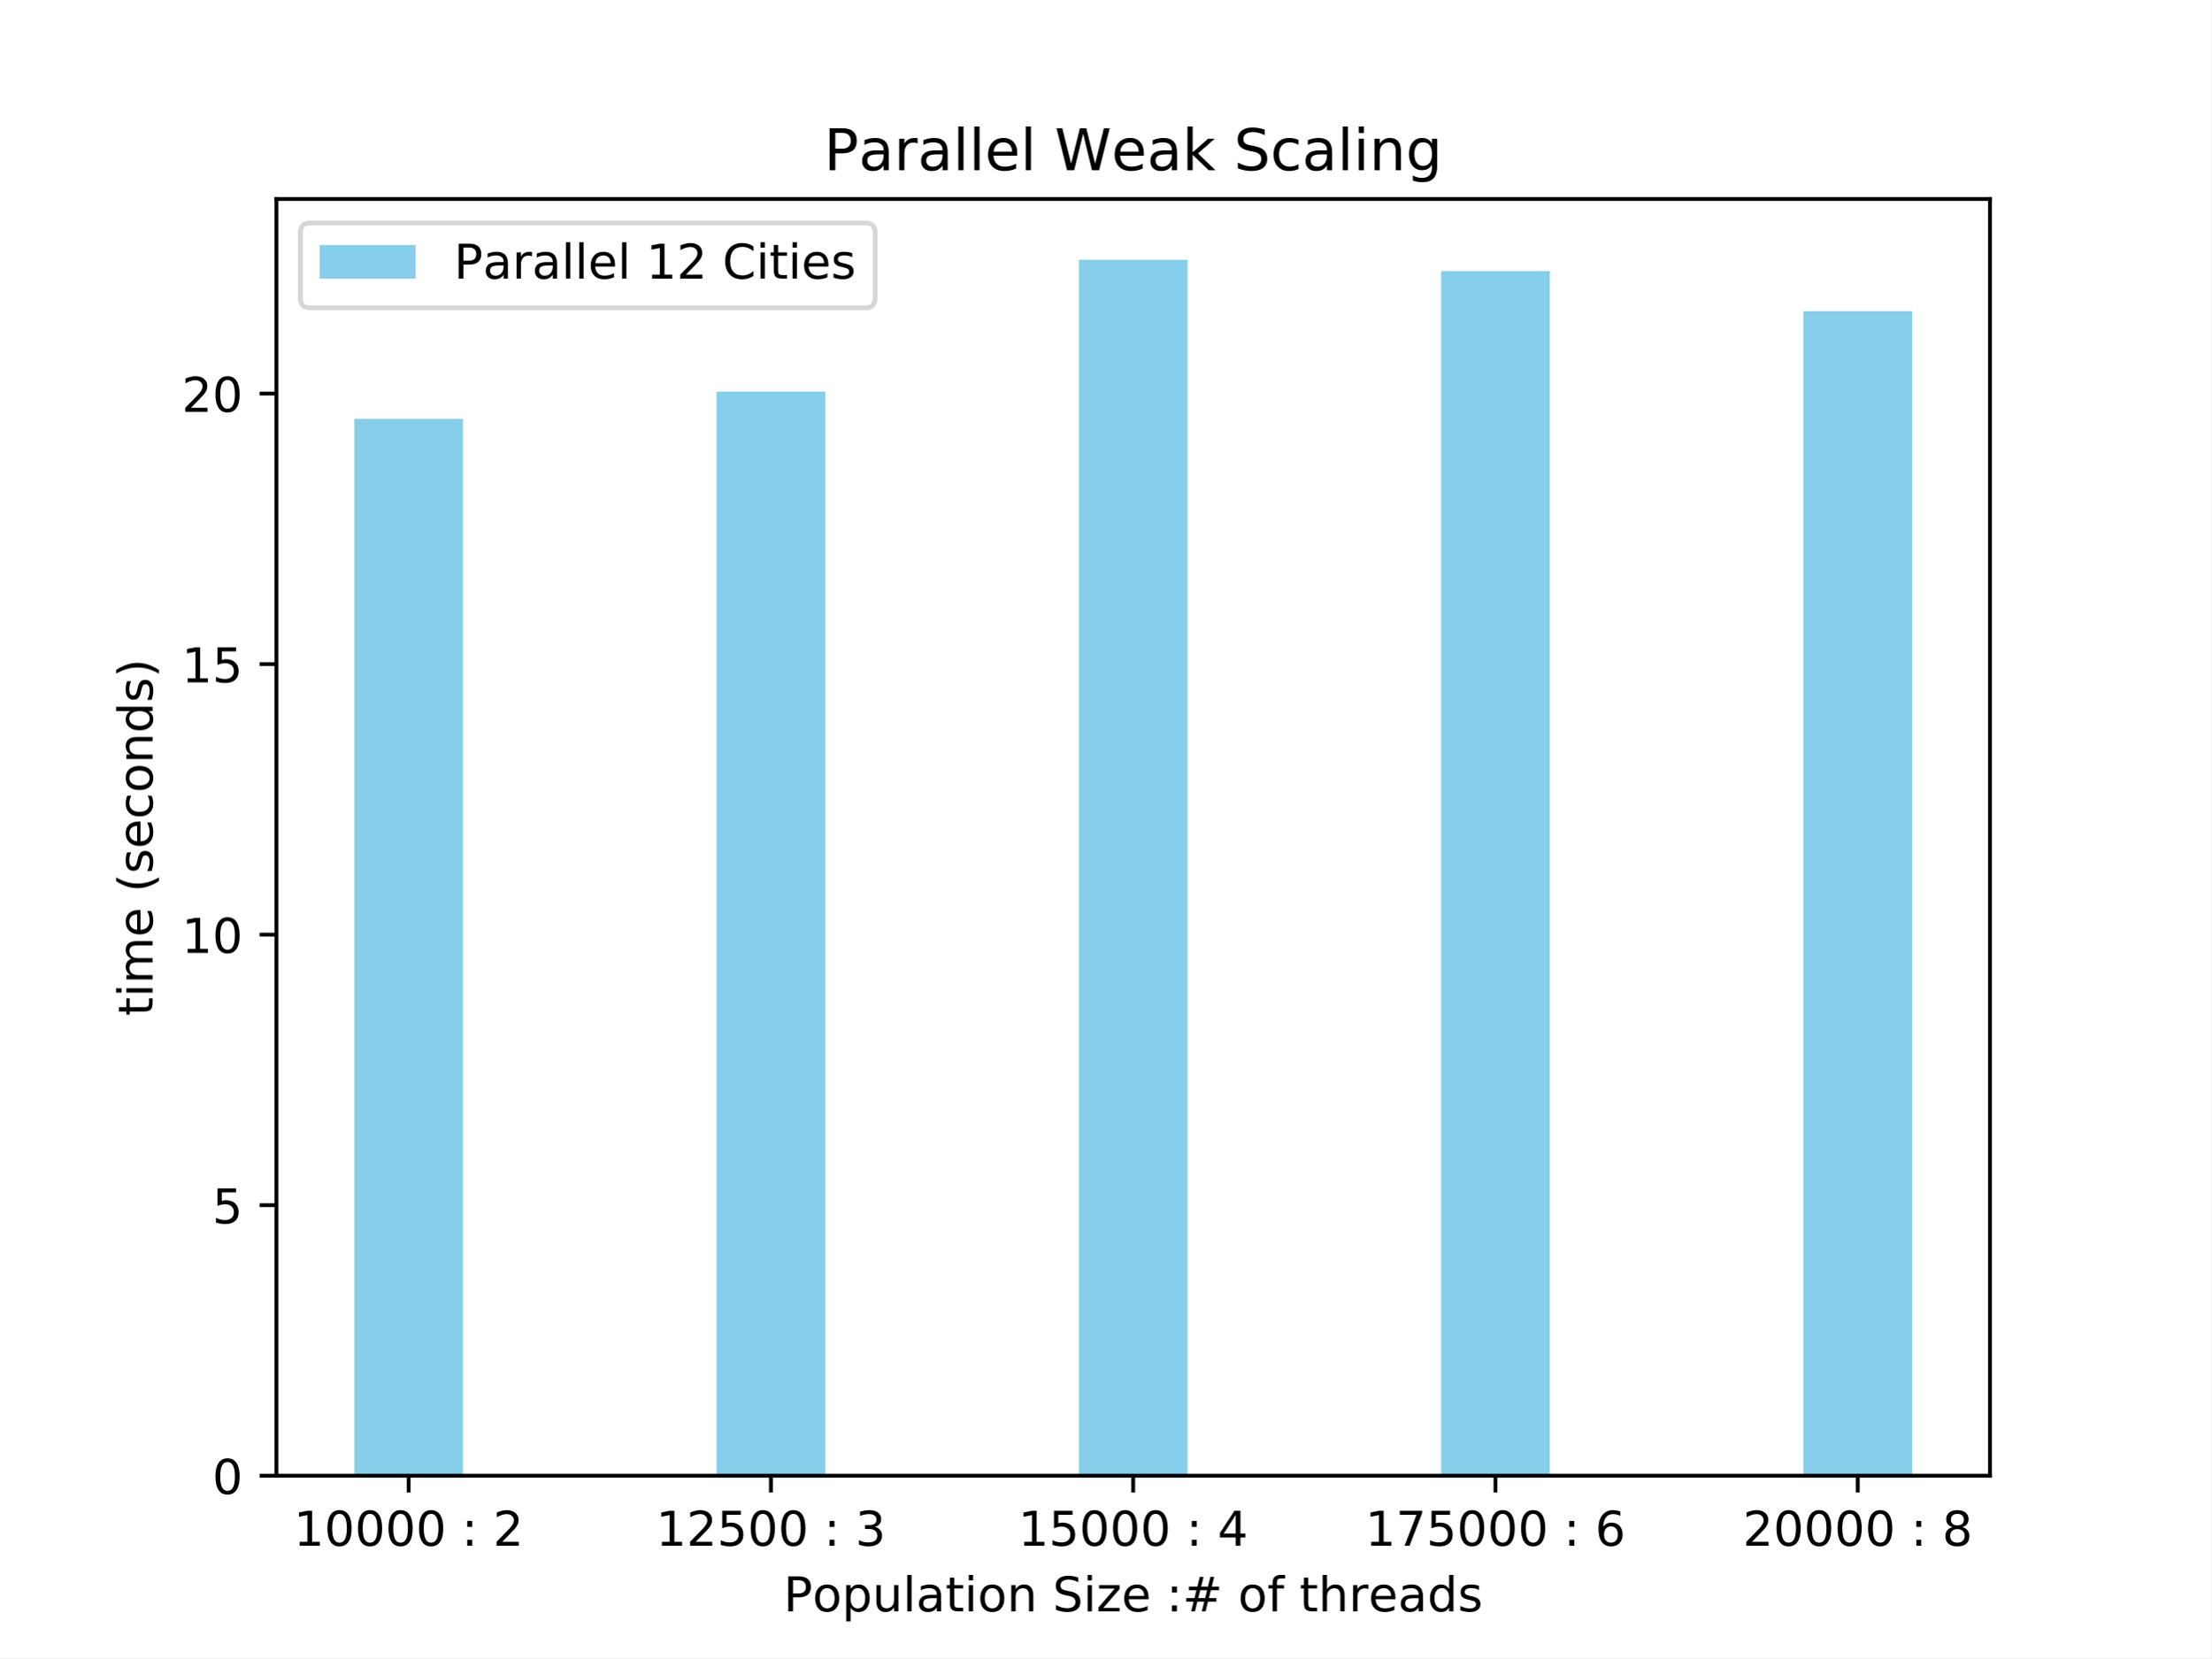
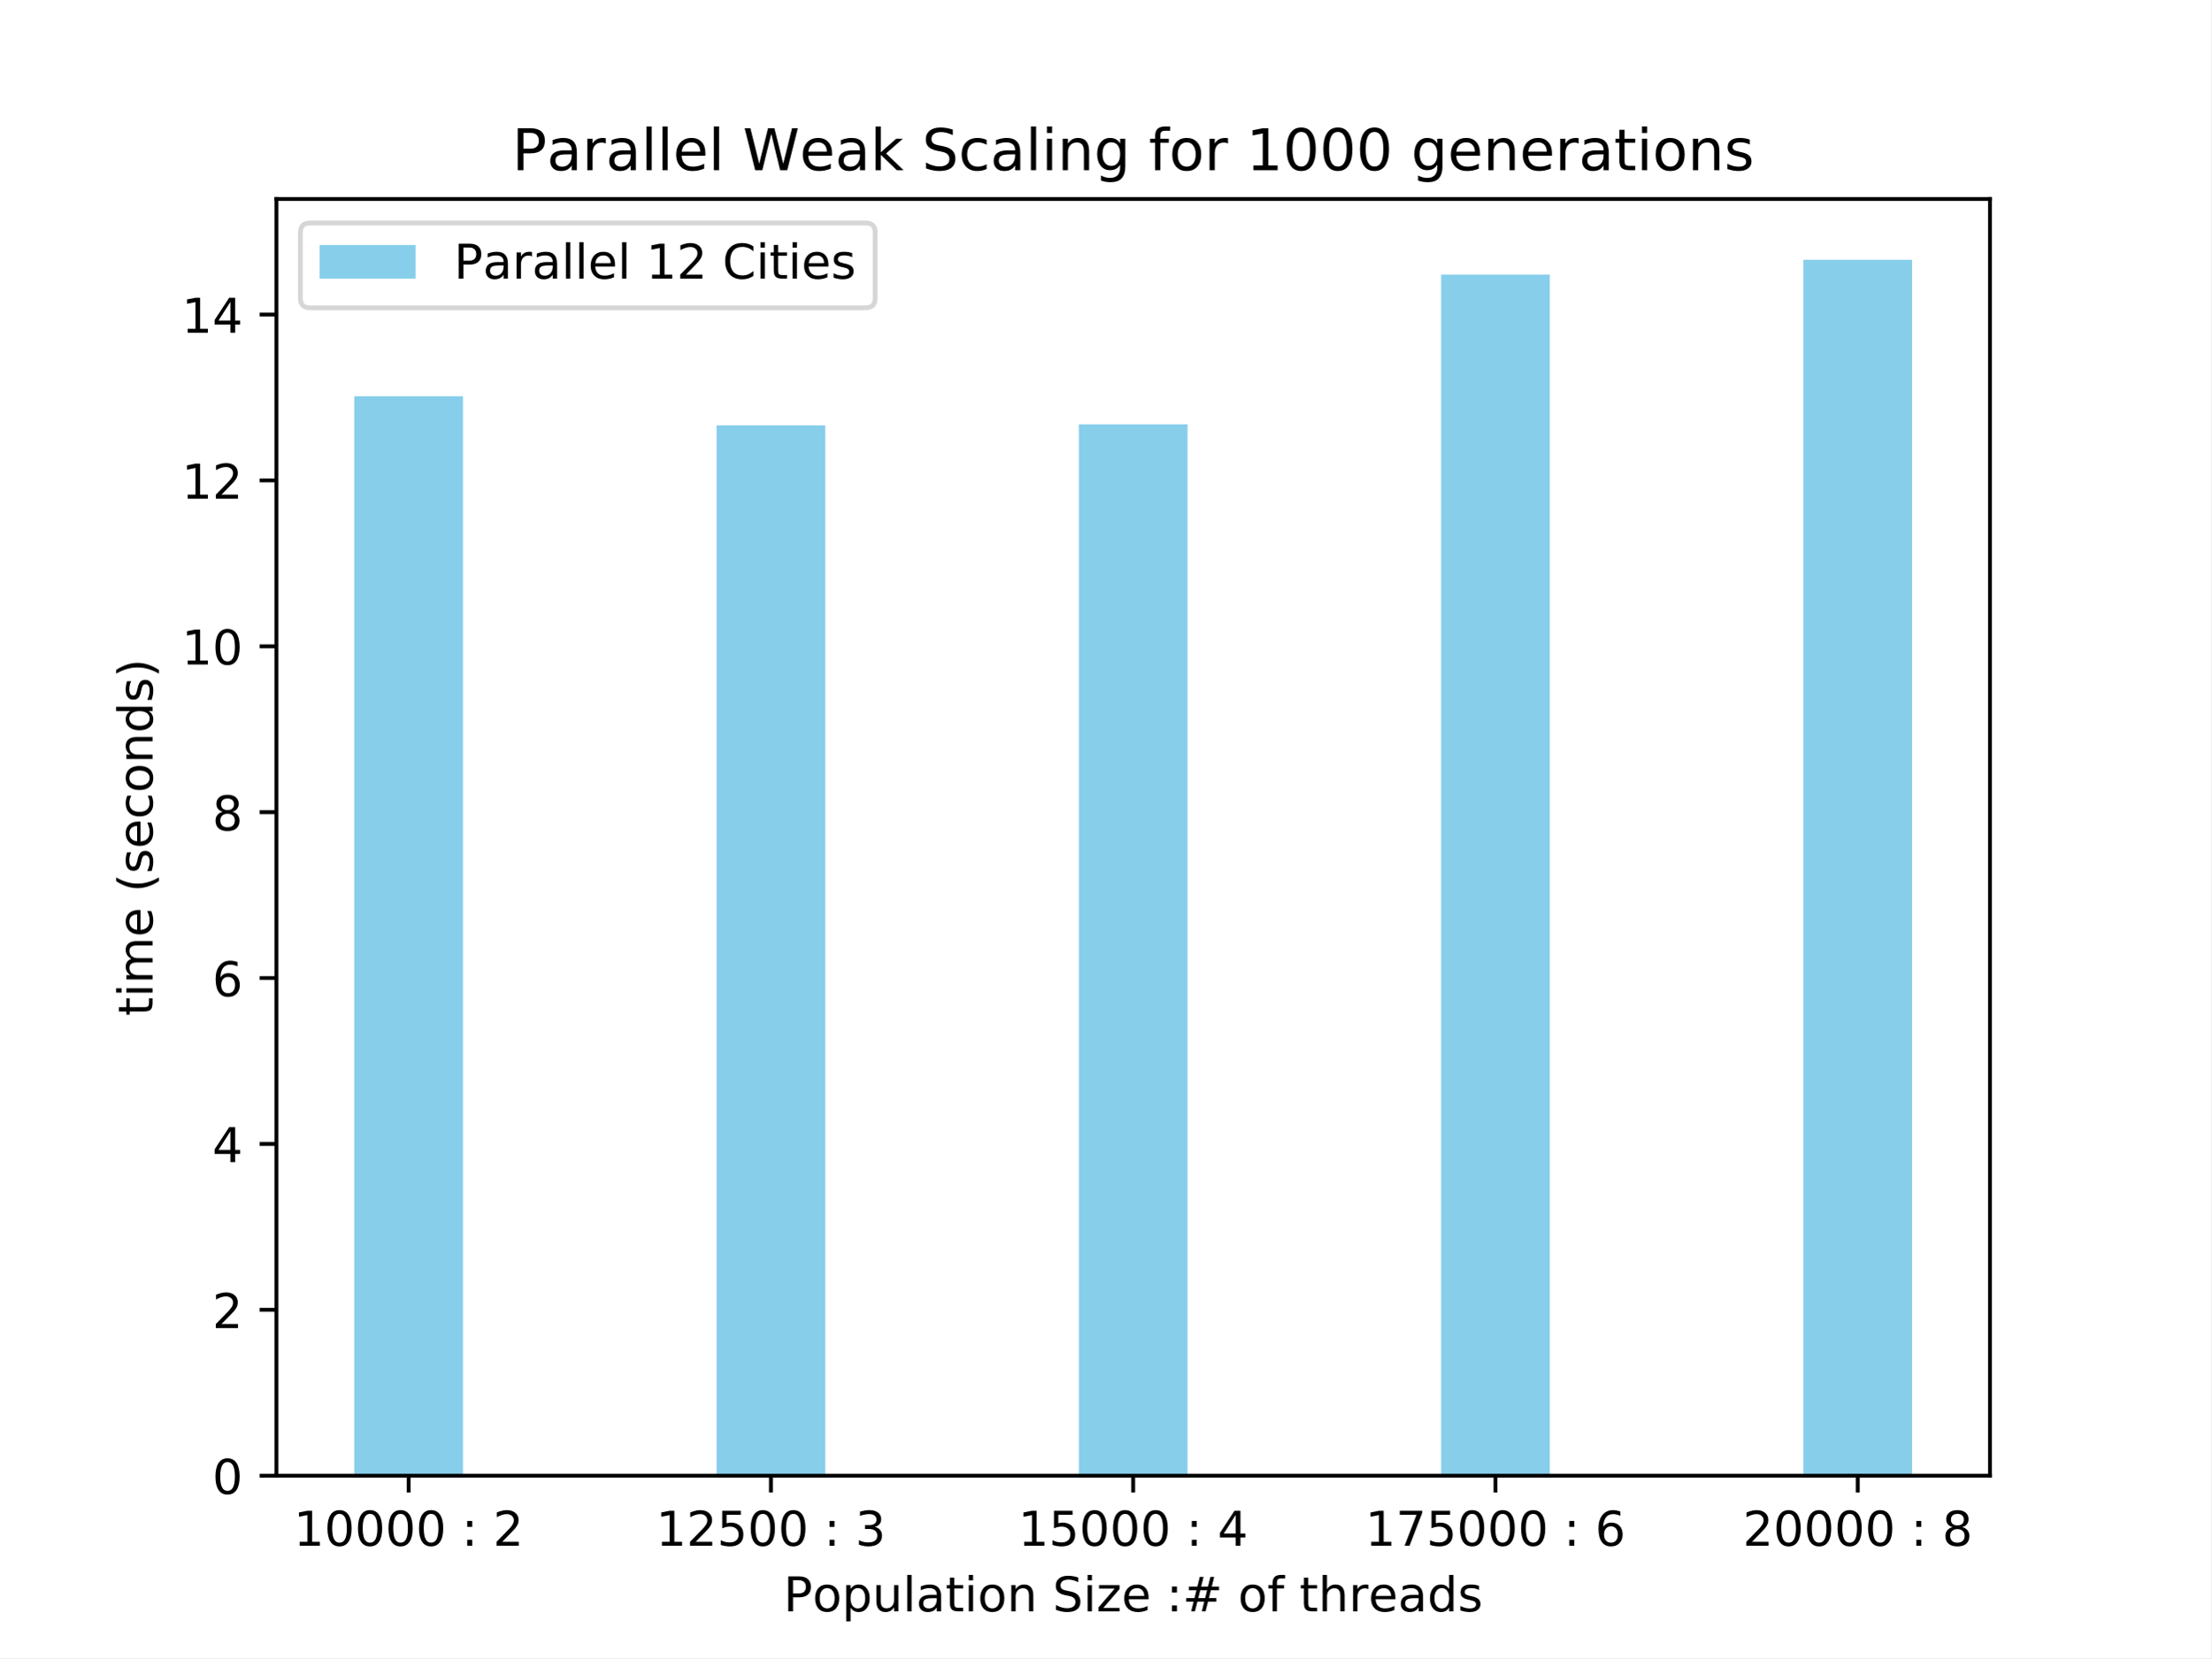
<svg xmlns="http://www.w3.org/2000/svg" xmlns:xlink="http://www.w3.org/1999/xlink" height="345.6pt" version="1.1" viewBox="0 0 460.8 345.6" width="460.8pt">
  <defs>
    <style type="text/css">
*{stroke-linecap:butt;stroke-linejoin:round;}
  </style>
  </defs>
  <g id="figure_1">
    <g id="patch_1">
      <path d="M 0 345.6  L 460.8 345.6  L 460.8 0  L 0 0  z " style="fill:#ffffff;" />
    </g>
    <g id="axes_1">
      <g id="patch_2">
        <path d="M 57.6 307.584  L 414.72 307.584  L 414.72 41.472  L 57.6 41.472  z " style="fill:#ffffff;" />
      </g>
      <g id="patch_3">
-         <path clip-path="url(#p1de01f8be2)" d="M 73.833 307.584  L 96.483 307.584  L 96.483 87.291  L 73.833 87.291  z " style="fill:#87ceeb;" />
+         <path clip-path="url(#paedee7fbb2)" d="M 73.833 307.584  L 96.483 307.584  L 96.483 82.586  L 73.833 82.586  z " style="fill:#87ceeb;" />
      </g>
      <g id="patch_4">
-         <path clip-path="url(#p1de01f8be2)" d="M 149.334 307.584  L 171.984 307.584  L 171.984 81.629  L 149.334 81.629  z " style="fill:#87ceeb;" />
+         <path clip-path="url(#paedee7fbb2)" d="M 149.334 307.584  L 171.984 307.584  L 171.984 88.658  L 149.334 88.658  z " style="fill:#87ceeb;" />
      </g>
      <g id="patch_5">
-         <path clip-path="url(#p1de01f8be2)" d="M 224.835 307.584  L 247.485 307.584  L 247.485 54.144  L 224.835 54.144  z " style="fill:#87ceeb;" />
+         <path clip-path="url(#paedee7fbb2)" d="M 224.835 307.584  L 247.485 307.584  L 247.485 88.437  L 224.835 88.437  z " style="fill:#87ceeb;" />
      </g>
      <g id="patch_6">
-         <path clip-path="url(#p1de01f8be2)" d="M 300.336 307.584  L 322.986 307.584  L 322.986 56.502  L 300.336 56.502  z " style="fill:#87ceeb;" />
+         <path clip-path="url(#paedee7fbb2)" d="M 300.336 307.584  L 322.986 307.584  L 322.986 57.226  L 300.336 57.226  z " style="fill:#87ceeb;" />
      </g>
      <g id="patch_7">
-         <path clip-path="url(#p1de01f8be2)" d="M 375.837 307.584  L 398.487 307.584  L 398.487 64.848  L 375.837 64.848  z " style="fill:#87ceeb;" />
+         <path clip-path="url(#paedee7fbb2)" d="M 375.837 307.584  L 398.487 307.584  L 398.487 54.144  L 375.837 54.144  z " style="fill:#87ceeb;" />
      </g>
      <g id="matplotlib.axis_1">
        <g id="xtick_1">
          <g id="line2d_1">
            <defs>
-               <path d="M 0 0  L 0 3.5  " id="m7eb3b8a3ee" style="stroke:#000000;stroke-width:0.8;" />
-             </defs>
-             <g>
-               <use style="stroke:#000000;stroke-width:0.8;" x="85.158" xlink:href="#m7eb3b8a3ee" y="307.584" />
+               <path d="M 0 0  L 0 3.5  " id="mfe6560593c" style="stroke:#000000;stroke-width:0.8;" />
+             </defs>
+             <g>
+               <use style="stroke:#000000;stroke-width:0.8;" x="85.158" xlink:href="#mfe6560593c" y="307.584" />
            </g>
          </g>
          <g id="text_1">
            <defs>
              <path d="M 12.406 8.297  L 28.516 8.297  L 28.516 63.922  L 10.984 60.406  L 10.984 69.391  L 28.422 72.906  L 38.281 72.906  L 38.281 8.297  L 54.391 8.297  L 54.391 0  L 12.406 0  z " id="DejaVuSans-31" />
              <path d="M 31.781 66.406  Q 24.172 66.406 20.328 58.906  Q 16.5 51.422 16.5 36.375  Q 16.5 21.391 20.328 13.891  Q 24.172 6.391 31.781 6.391  Q 39.453 6.391 43.281 13.891  Q 47.125 21.391 47.125 36.375  Q 47.125 51.422 43.281 58.906  Q 39.453 66.406 31.781 66.406  z M 31.781 74.219  Q 44.047 74.219 50.516 64.516  Q 56.984 54.828 56.984 36.375  Q 56.984 17.969 50.516 8.266  Q 44.047 -1.422 31.781 -1.422  Q 19.531 -1.422 13.062 8.266  Q 6.594 17.969 6.594 36.375  Q 6.594 54.828 13.062 64.516  Q 19.531 74.219 31.781 74.219  z " id="DejaVuSans-30" />
              <path id="DejaVuSans-20" />
              <path d="M 11.719 12.406  L 22.016 12.406  L 22.016 0  L 11.719 0  z M 11.719 51.703  L 22.016 51.703  L 22.016 39.312  L 11.719 39.312  z " id="DejaVuSans-3a" />
              <path d="M 19.188 8.297  L 53.609 8.297  L 53.609 0  L 7.328 0  L 7.328 8.297  Q 12.938 14.109 22.625 23.891  Q 32.328 33.688 34.812 36.531  Q 39.547 41.844 41.422 45.531  Q 43.312 49.219 43.312 52.781  Q 43.312 58.594 39.234 62.25  Q 35.156 65.922 28.609 65.922  Q 23.969 65.922 18.812 64.312  Q 13.672 62.703 7.812 59.422  L 7.812 69.391  Q 13.766 71.781 18.938 73  Q 24.125 74.219 28.422 74.219  Q 39.75 74.219 46.484 68.547  Q 53.219 62.891 53.219 53.422  Q 53.219 48.922 51.531 44.891  Q 49.859 40.875 45.406 35.406  Q 44.188 33.984 37.641 27.219  Q 31.109 20.453 19.188 8.297  z " id="DejaVuSans-32" />
            </defs>
            <g transform="translate(61.20789 322.1824)scale(0.1 -0.1)">
              <use xlink:href="#DejaVuSans-31" />
              <use x="63.623" xlink:href="#DejaVuSans-30" />
              <use x="127.246" xlink:href="#DejaVuSans-30" />
              <use x="190.869" xlink:href="#DejaVuSans-30" />
              <use x="254.492" xlink:href="#DejaVuSans-30" />
              <use x="318.115" xlink:href="#DejaVuSans-20" />
              <use x="349.902" xlink:href="#DejaVuSans-3a" />
              <use x="383.594" xlink:href="#DejaVuSans-20" />
              <use x="415.381" xlink:href="#DejaVuSans-32" />
            </g>
          </g>
        </g>
        <g id="xtick_2">
          <g id="line2d_2">
            <g>
-               <use style="stroke:#000000;stroke-width:0.8;" x="160.659" xlink:href="#m7eb3b8a3ee" y="307.584" />
+               <use style="stroke:#000000;stroke-width:0.8;" x="160.659" xlink:href="#mfe6560593c" y="307.584" />
            </g>
          </g>
          <g id="text_2">
            <defs>
              <path d="M 10.797 72.906  L 49.516 72.906  L 49.516 64.594  L 19.828 64.594  L 19.828 46.734  Q 21.969 47.469 24.109 47.828  Q 26.266 48.188 28.422 48.188  Q 40.625 48.188 47.75 41.5  Q 54.891 34.812 54.891 23.391  Q 54.891 11.625 47.562 5.094  Q 40.234 -1.422 26.906 -1.422  Q 22.312 -1.422 17.547 -0.641  Q 12.797 0.141 7.719 1.703  L 7.719 11.625  Q 12.109 9.234 16.797 8.062  Q 21.484 6.891 26.703 6.891  Q 35.156 6.891 40.078 11.328  Q 45.016 15.766 45.016 23.391  Q 45.016 31 40.078 35.438  Q 35.156 39.891 26.703 39.891  Q 22.75 39.891 18.812 39.016  Q 14.891 38.141 10.797 36.281  z " id="DejaVuSans-35" />
              <path d="M 40.578 39.312  Q 47.656 37.797 51.625 33  Q 55.609 28.219 55.609 21.188  Q 55.609 10.406 48.188 4.484  Q 40.766 -1.422 27.094 -1.422  Q 22.516 -1.422 17.656 -0.516  Q 12.797 0.391 7.625 2.203  L 7.625 11.719  Q 11.719 9.328 16.594 8.109  Q 21.484 6.891 26.812 6.891  Q 36.078 6.891 40.938 10.547  Q 45.797 14.203 45.797 21.188  Q 45.797 27.641 41.281 31.266  Q 36.766 34.906 28.719 34.906  L 20.219 34.906  L 20.219 43.016  L 29.109 43.016  Q 36.375 43.016 40.234 45.922  Q 44.094 48.828 44.094 54.297  Q 44.094 59.906 40.109 62.906  Q 36.141 65.922 28.719 65.922  Q 24.656 65.922 20.016 65.031  Q 15.375 64.156 9.812 62.312  L 9.812 71.094  Q 15.438 72.656 20.344 73.438  Q 25.25 74.219 29.594 74.219  Q 40.828 74.219 47.359 69.109  Q 53.906 64.016 53.906 55.328  Q 53.906 49.266 50.438 45.094  Q 46.969 40.922 40.578 39.312  z " id="DejaVuSans-33" />
            </defs>
            <g transform="translate(136.7089 322.1824)scale(0.1 -0.1)">
              <use xlink:href="#DejaVuSans-31" />
              <use x="63.623" xlink:href="#DejaVuSans-32" />
              <use x="127.246" xlink:href="#DejaVuSans-35" />
              <use x="190.869" xlink:href="#DejaVuSans-30" />
              <use x="254.492" xlink:href="#DejaVuSans-30" />
              <use x="318.115" xlink:href="#DejaVuSans-20" />
              <use x="349.902" xlink:href="#DejaVuSans-3a" />
              <use x="383.594" xlink:href="#DejaVuSans-20" />
              <use x="415.381" xlink:href="#DejaVuSans-33" />
            </g>
          </g>
        </g>
        <g id="xtick_3">
          <g id="line2d_3">
            <g>
-               <use style="stroke:#000000;stroke-width:0.8;" x="236.16" xlink:href="#m7eb3b8a3ee" y="307.584" />
+               <use style="stroke:#000000;stroke-width:0.8;" x="236.16" xlink:href="#mfe6560593c" y="307.584" />
            </g>
          </g>
          <g id="text_3">
            <defs>
              <path d="M 37.797 64.312  L 12.891 25.391  L 37.797 25.391  z M 35.203 72.906  L 47.609 72.906  L 47.609 25.391  L 58.016 25.391  L 58.016 17.188  L 47.609 17.188  L 47.609 0  L 37.797 0  L 37.797 17.188  L 4.891 17.188  L 4.891 26.703  z " id="DejaVuSans-34" />
            </defs>
            <g transform="translate(212.21 322.1824)scale(0.1 -0.1)">
              <use xlink:href="#DejaVuSans-31" />
              <use x="63.623" xlink:href="#DejaVuSans-35" />
              <use x="127.246" xlink:href="#DejaVuSans-30" />
              <use x="190.869" xlink:href="#DejaVuSans-30" />
              <use x="254.492" xlink:href="#DejaVuSans-30" />
              <use x="318.115" xlink:href="#DejaVuSans-20" />
              <use x="349.902" xlink:href="#DejaVuSans-3a" />
              <use x="383.594" xlink:href="#DejaVuSans-20" />
              <use x="415.381" xlink:href="#DejaVuSans-34" />
            </g>
          </g>
        </g>
        <g id="xtick_4">
          <g id="line2d_4">
            <g>
-               <use style="stroke:#000000;stroke-width:0.8;" x="311.661" xlink:href="#m7eb3b8a3ee" y="307.584" />
+               <use style="stroke:#000000;stroke-width:0.8;" x="311.661" xlink:href="#mfe6560593c" y="307.584" />
            </g>
          </g>
          <g id="text_4">
            <defs>
              <path d="M 8.203 72.906  L 55.078 72.906  L 55.078 68.703  L 28.609 0  L 18.312 0  L 43.219 64.594  L 8.203 64.594  z " id="DejaVuSans-37" />
              <path d="M 33.016 40.375  Q 26.375 40.375 22.484 35.828  Q 18.609 31.297 18.609 23.391  Q 18.609 15.531 22.484 10.953  Q 26.375 6.391 33.016 6.391  Q 39.656 6.391 43.531 10.953  Q 47.406 15.531 47.406 23.391  Q 47.406 31.297 43.531 35.828  Q 39.656 40.375 33.016 40.375  z M 52.594 71.297  L 52.594 62.312  Q 48.875 64.062 45.094 64.984  Q 41.312 65.922 37.594 65.922  Q 27.828 65.922 22.672 59.328  Q 17.531 52.734 16.797 39.406  Q 19.672 43.656 24.016 45.922  Q 28.375 48.188 33.594 48.188  Q 44.578 48.188 50.953 41.516  Q 57.328 34.859 57.328 23.391  Q 57.328 12.156 50.688 5.359  Q 44.047 -1.422 33.016 -1.422  Q 20.359 -1.422 13.672 8.266  Q 6.984 17.969 6.984 36.375  Q 6.984 53.656 15.188 63.938  Q 23.391 74.219 37.203 74.219  Q 40.922 74.219 44.703 73.484  Q 48.484 72.75 52.594 71.297  z " id="DejaVuSans-36" />
            </defs>
            <g transform="translate(284.5298 322.1824)scale(0.1 -0.1)">
              <use xlink:href="#DejaVuSans-31" />
              <use x="63.623" xlink:href="#DejaVuSans-37" />
              <use x="127.246" xlink:href="#DejaVuSans-35" />
              <use x="190.869" xlink:href="#DejaVuSans-30" />
              <use x="254.492" xlink:href="#DejaVuSans-30" />
              <use x="318.115" xlink:href="#DejaVuSans-30" />
              <use x="381.738" xlink:href="#DejaVuSans-20" />
              <use x="413.525" xlink:href="#DejaVuSans-3a" />
              <use x="447.217" xlink:href="#DejaVuSans-20" />
              <use x="479.004" xlink:href="#DejaVuSans-36" />
            </g>
          </g>
        </g>
        <g id="xtick_5">
          <g id="line2d_5">
            <g>
-               <use style="stroke:#000000;stroke-width:0.8;" x="387.162" xlink:href="#m7eb3b8a3ee" y="307.584" />
+               <use style="stroke:#000000;stroke-width:0.8;" x="387.162" xlink:href="#mfe6560593c" y="307.584" />
            </g>
          </g>
          <g id="text_5">
            <defs>
              <path d="M 31.781 34.625  Q 24.75 34.625 20.719 30.859  Q 16.703 27.094 16.703 20.516  Q 16.703 13.922 20.719 10.156  Q 24.75 6.391 31.781 6.391  Q 38.812 6.391 42.859 10.172  Q 46.922 13.969 46.922 20.516  Q 46.922 27.094 42.891 30.859  Q 38.875 34.625 31.781 34.625  z M 21.922 38.812  Q 15.578 40.375 12.031 44.719  Q 8.5 49.078 8.5 55.328  Q 8.5 64.062 14.719 69.141  Q 20.953 74.219 31.781 74.219  Q 42.672 74.219 48.875 69.141  Q 55.078 64.062 55.078 55.328  Q 55.078 49.078 51.531 44.719  Q 48 40.375 41.703 38.812  Q 48.828 37.156 52.797 32.312  Q 56.781 27.484 56.781 20.516  Q 56.781 9.906 50.312 4.234  Q 43.844 -1.422 31.781 -1.422  Q 19.734 -1.422 13.25 4.234  Q 6.781 9.906 6.781 20.516  Q 6.781 27.484 10.781 32.312  Q 14.797 37.156 21.922 38.812  z M 18.312 54.391  Q 18.312 48.734 21.844 45.562  Q 25.391 42.391 31.781 42.391  Q 38.141 42.391 41.719 45.562  Q 45.312 48.734 45.312 54.391  Q 45.312 60.062 41.719 63.234  Q 38.141 66.406 31.781 66.406  Q 25.391 66.406 21.844 63.234  Q 18.312 60.062 18.312 54.391  z " id="DejaVuSans-38" />
            </defs>
            <g transform="translate(363.2121 322.1824)scale(0.1 -0.1)">
              <use xlink:href="#DejaVuSans-32" />
              <use x="63.623" xlink:href="#DejaVuSans-30" />
              <use x="127.246" xlink:href="#DejaVuSans-30" />
              <use x="190.869" xlink:href="#DejaVuSans-30" />
              <use x="254.492" xlink:href="#DejaVuSans-30" />
              <use x="318.115" xlink:href="#DejaVuSans-20" />
              <use x="349.902" xlink:href="#DejaVuSans-3a" />
              <use x="383.594" xlink:href="#DejaVuSans-20" />
              <use x="415.381" xlink:href="#DejaVuSans-38" />
            </g>
          </g>
        </g>
        <g id="text_6">
          <defs>
            <path d="M 19.672 64.797  L 19.672 37.406  L 32.078 37.406  Q 38.969 37.406 42.719 40.969  Q 46.484 44.531 46.484 51.125  Q 46.484 57.672 42.719 61.234  Q 38.969 64.797 32.078 64.797  z M 9.812 72.906  L 32.078 72.906  Q 44.344 72.906 50.609 67.359  Q 56.891 61.812 56.891 51.125  Q 56.891 40.328 50.609 34.812  Q 44.344 29.297 32.078 29.297  L 19.672 29.297  L 19.672 0  L 9.812 0  z " id="DejaVuSans-50" />
            <path d="M 30.609 48.391  Q 23.391 48.391 19.188 42.75  Q 14.984 37.109 14.984 27.297  Q 14.984 17.484 19.156 11.844  Q 23.344 6.203 30.609 6.203  Q 37.797 6.203 41.984 11.859  Q 46.188 17.531 46.188 27.297  Q 46.188 37.016 41.984 42.703  Q 37.797 48.391 30.609 48.391  z M 30.609 56  Q 42.328 56 49.016 48.375  Q 55.719 40.766 55.719 27.297  Q 55.719 13.875 49.016 6.219  Q 42.328 -1.422 30.609 -1.422  Q 18.844 -1.422 12.172 6.219  Q 5.516 13.875 5.516 27.297  Q 5.516 40.766 12.172 48.375  Q 18.844 56 30.609 56  z " id="DejaVuSans-6f" />
            <path d="M 18.109 8.203  L 18.109 -20.797  L 9.078 -20.797  L 9.078 54.688  L 18.109 54.688  L 18.109 46.391  Q 20.953 51.266 25.266 53.625  Q 29.594 56 35.594 56  Q 45.562 56 51.781 48.094  Q 58.016 40.188 58.016 27.297  Q 58.016 14.406 51.781 6.484  Q 45.562 -1.422 35.594 -1.422  Q 29.594 -1.422 25.266 0.953  Q 20.953 3.328 18.109 8.203  z M 48.688 27.297  Q 48.688 37.203 44.609 42.844  Q 40.531 48.484 33.406 48.484  Q 26.266 48.484 22.188 42.844  Q 18.109 37.203 18.109 27.297  Q 18.109 17.391 22.188 11.75  Q 26.266 6.109 33.406 6.109  Q 40.531 6.109 44.609 11.75  Q 48.688 17.391 48.688 27.297  z " id="DejaVuSans-70" />
            <path d="M 8.5 21.578  L 8.5 54.688  L 17.484 54.688  L 17.484 21.922  Q 17.484 14.156 20.5 10.266  Q 23.531 6.391 29.594 6.391  Q 36.859 6.391 41.078 11.031  Q 45.312 15.672 45.312 23.688  L 45.312 54.688  L 54.297 54.688  L 54.297 0  L 45.312 0  L 45.312 8.406  Q 42.047 3.422 37.719 1  Q 33.406 -1.422 27.688 -1.422  Q 18.266 -1.422 13.375 4.438  Q 8.5 10.297 8.5 21.578  z M 31.109 56  z " id="DejaVuSans-75" />
            <path d="M 9.422 75.984  L 18.406 75.984  L 18.406 0  L 9.422 0  z " id="DejaVuSans-6c" />
            <path d="M 34.281 27.484  Q 23.391 27.484 19.188 25  Q 14.984 22.516 14.984 16.5  Q 14.984 11.719 18.141 8.906  Q 21.297 6.109 26.703 6.109  Q 34.188 6.109 38.703 11.406  Q 43.219 16.703 43.219 25.484  L 43.219 27.484  z M 52.203 31.203  L 52.203 0  L 43.219 0  L 43.219 8.297  Q 40.141 3.328 35.547 0.953  Q 30.953 -1.422 24.312 -1.422  Q 15.922 -1.422 10.953 3.297  Q 6 8.016 6 15.922  Q 6 25.141 12.172 29.828  Q 18.359 34.516 30.609 34.516  L 43.219 34.516  L 43.219 35.406  Q 43.219 41.609 39.141 45  Q 35.062 48.391 27.688 48.391  Q 23 48.391 18.547 47.266  Q 14.109 46.141 10.016 43.891  L 10.016 52.203  Q 14.938 54.109 19.578 55.047  Q 24.219 56 28.609 56  Q 40.484 56 46.344 49.844  Q 52.203 43.703 52.203 31.203  z " id="DejaVuSans-61" />
            <path d="M 18.312 70.219  L 18.312 54.688  L 36.812 54.688  L 36.812 47.703  L 18.312 47.703  L 18.312 18.016  Q 18.312 11.328 20.141 9.422  Q 21.969 7.516 27.594 7.516  L 36.812 7.516  L 36.812 0  L 27.594 0  Q 17.188 0 13.234 3.875  Q 9.281 7.766 9.281 18.016  L 9.281 47.703  L 2.688 47.703  L 2.688 54.688  L 9.281 54.688  L 9.281 70.219  z " id="DejaVuSans-74" />
            <path d="M 9.422 54.688  L 18.406 54.688  L 18.406 0  L 9.422 0  z M 9.422 75.984  L 18.406 75.984  L 18.406 64.594  L 9.422 64.594  z " id="DejaVuSans-69" />
            <path d="M 54.891 33.016  L 54.891 0  L 45.906 0  L 45.906 32.719  Q 45.906 40.484 42.875 44.328  Q 39.844 48.188 33.797 48.188  Q 26.516 48.188 22.312 43.547  Q 18.109 38.922 18.109 30.906  L 18.109 0  L 9.078 0  L 9.078 54.688  L 18.109 54.688  L 18.109 46.188  Q 21.344 51.125 25.703 53.562  Q 30.078 56 35.797 56  Q 45.219 56 50.047 50.172  Q 54.891 44.344 54.891 33.016  z " id="DejaVuSans-6e" />
            <path d="M 53.516 70.516  L 53.516 60.891  Q 47.906 63.578 42.922 64.891  Q 37.938 66.219 33.297 66.219  Q 25.25 66.219 20.875 63.094  Q 16.5 59.969 16.5 54.203  Q 16.5 49.359 19.406 46.891  Q 22.312 44.438 30.422 42.922  L 36.375 41.703  Q 47.406 39.594 52.656 34.297  Q 57.906 29 57.906 20.125  Q 57.906 9.516 50.797 4.047  Q 43.703 -1.422 29.984 -1.422  Q 24.812 -1.422 18.969 -0.25  Q 13.141 0.922 6.891 3.219  L 6.891 13.375  Q 12.891 10.016 18.656 8.297  Q 24.422 6.594 29.984 6.594  Q 38.422 6.594 43.016 9.906  Q 47.609 13.234 47.609 19.391  Q 47.609 24.75 44.312 27.781  Q 41.016 30.812 33.5 32.328  L 27.484 33.5  Q 16.453 35.688 11.516 40.375  Q 6.594 45.062 6.594 53.422  Q 6.594 63.094 13.406 68.656  Q 20.219 74.219 32.172 74.219  Q 37.312 74.219 42.625 73.281  Q 47.953 72.359 53.516 70.516  z " id="DejaVuSans-53" />
            <path d="M 5.516 54.688  L 48.188 54.688  L 48.188 46.484  L 14.406 7.172  L 48.188 7.172  L 48.188 0  L 4.297 0  L 4.297 8.203  L 38.094 47.516  L 5.516 47.516  z " id="DejaVuSans-7a" />
            <path d="M 56.203 29.594  L 56.203 25.203  L 14.891 25.203  Q 15.484 15.922 20.484 11.062  Q 25.484 6.203 34.422 6.203  Q 39.594 6.203 44.453 7.469  Q 49.312 8.734 54.109 11.281  L 54.109 2.781  Q 49.266 0.734 44.188 -0.344  Q 39.109 -1.422 33.891 -1.422  Q 20.797 -1.422 13.156 6.188  Q 5.516 13.812 5.516 26.812  Q 5.516 40.234 12.766 48.109  Q 20.016 56 32.328 56  Q 43.359 56 49.781 48.891  Q 56.203 41.797 56.203 29.594  z M 47.219 32.234  Q 47.125 39.594 43.094 43.984  Q 39.062 48.391 32.422 48.391  Q 24.906 48.391 20.391 44.141  Q 15.875 39.891 15.188 32.172  z " id="DejaVuSans-65" />
            <path d="M 51.125 44  L 36.922 44  L 32.812 27.688  L 47.125 27.688  z M 43.797 71.781  L 38.719 51.516  L 52.984 51.516  L 58.109 71.781  L 65.922 71.781  L 60.891 51.516  L 76.125 51.516  L 76.125 44  L 58.984 44  L 54.984 27.688  L 70.516 27.688  L 70.516 20.219  L 53.078 20.219  L 48 0  L 40.188 0  L 45.219 20.219  L 30.906 20.219  L 25.875 0  L 18.016 0  L 23.094 20.219  L 7.719 20.219  L 7.719 27.688  L 24.906 27.688  L 29 44  L 13.281 44  L 13.281 51.516  L 30.906 51.516  L 35.891 71.781  z " id="DejaVuSans-23" />
            <path d="M 37.109 75.984  L 37.109 68.5  L 28.516 68.5  Q 23.688 68.5 21.797 66.547  Q 19.922 64.594 19.922 59.516  L 19.922 54.688  L 34.719 54.688  L 34.719 47.703  L 19.922 47.703  L 19.922 0  L 10.891 0  L 10.891 47.703  L 2.297 47.703  L 2.297 54.688  L 10.891 54.688  L 10.891 58.5  Q 10.891 67.625 15.141 71.797  Q 19.391 75.984 28.609 75.984  z " id="DejaVuSans-66" />
            <path d="M 54.891 33.016  L 54.891 0  L 45.906 0  L 45.906 32.719  Q 45.906 40.484 42.875 44.328  Q 39.844 48.188 33.797 48.188  Q 26.516 48.188 22.312 43.547  Q 18.109 38.922 18.109 30.906  L 18.109 0  L 9.078 0  L 9.078 75.984  L 18.109 75.984  L 18.109 46.188  Q 21.344 51.125 25.703 53.562  Q 30.078 56 35.797 56  Q 45.219 56 50.047 50.172  Q 54.891 44.344 54.891 33.016  z " id="DejaVuSans-68" />
            <path d="M 41.109 46.297  Q 39.594 47.172 37.812 47.578  Q 36.031 48 33.891 48  Q 26.266 48 22.188 43.047  Q 18.109 38.094 18.109 28.812  L 18.109 0  L 9.078 0  L 9.078 54.688  L 18.109 54.688  L 18.109 46.188  Q 20.953 51.172 25.484 53.578  Q 30.031 56 36.531 56  Q 37.453 56 38.578 55.875  Q 39.703 55.766 41.062 55.516  z " id="DejaVuSans-72" />
            <path d="M 45.406 46.391  L 45.406 75.984  L 54.391 75.984  L 54.391 0  L 45.406 0  L 45.406 8.203  Q 42.578 3.328 38.25 0.953  Q 33.938 -1.422 27.875 -1.422  Q 17.969 -1.422 11.734 6.484  Q 5.516 14.406 5.516 27.297  Q 5.516 40.188 11.734 48.094  Q 17.969 56 27.875 56  Q 33.938 56 38.25 53.625  Q 42.578 51.266 45.406 46.391  z M 14.797 27.297  Q 14.797 17.391 18.875 11.75  Q 22.953 6.109 30.078 6.109  Q 37.203 6.109 41.297 11.75  Q 45.406 17.391 45.406 27.297  Q 45.406 37.203 41.297 42.844  Q 37.203 48.484 30.078 48.484  Q 22.953 48.484 18.875 42.844  Q 14.797 37.203 14.797 27.297  z " id="DejaVuSans-64" />
            <path d="M 44.281 53.078  L 44.281 44.578  Q 40.484 46.531 36.375 47.5  Q 32.281 48.484 27.875 48.484  Q 21.188 48.484 17.844 46.438  Q 14.5 44.391 14.5 40.281  Q 14.5 37.156 16.891 35.375  Q 19.281 33.594 26.516 31.984  L 29.594 31.297  Q 39.156 29.25 43.188 25.516  Q 47.219 21.781 47.219 15.094  Q 47.219 7.469 41.188 3.016  Q 35.156 -1.422 24.609 -1.422  Q 20.219 -1.422 15.453 -0.562  Q 10.688 0.297 5.422 2  L 5.422 11.281  Q 10.406 8.688 15.234 7.391  Q 20.062 6.109 24.812 6.109  Q 31.156 6.109 34.562 8.281  Q 37.984 10.453 37.984 14.406  Q 37.984 18.062 35.516 20.016  Q 33.062 21.969 24.703 23.781  L 21.578 24.516  Q 13.234 26.266 9.516 29.906  Q 5.812 33.547 5.812 39.891  Q 5.812 47.609 11.281 51.797  Q 16.75 56 26.812 56  Q 31.781 56 36.172 55.266  Q 40.578 54.547 44.281 53.078  z " id="DejaVuSans-73" />
          </defs>
          <g transform="translate(163.2983 335.8606)scale(0.1 -0.1)">
            <use xlink:href="#DejaVuSans-50" />
            <use x="60.256" xlink:href="#DejaVuSans-6f" />
            <use x="121.438" xlink:href="#DejaVuSans-70" />
            <use x="184.914" xlink:href="#DejaVuSans-75" />
            <use x="248.293" xlink:href="#DejaVuSans-6c" />
            <use x="276.076" xlink:href="#DejaVuSans-61" />
            <use x="337.355" xlink:href="#DejaVuSans-74" />
            <use x="376.564" xlink:href="#DejaVuSans-69" />
            <use x="404.348" xlink:href="#DejaVuSans-6f" />
            <use x="465.529" xlink:href="#DejaVuSans-6e" />
            <use x="528.908" xlink:href="#DejaVuSans-20" />
            <use x="560.695" xlink:href="#DejaVuSans-53" />
            <use x="624.172" xlink:href="#DejaVuSans-69" />
            <use x="651.955" xlink:href="#DejaVuSans-7a" />
            <use x="704.445" xlink:href="#DejaVuSans-65" />
            <use x="765.969" xlink:href="#DejaVuSans-20" />
            <use x="797.756" xlink:href="#DejaVuSans-3a" />
            <use x="831.447" xlink:href="#DejaVuSans-23" />
            <use x="915.236" xlink:href="#DejaVuSans-20" />
            <use x="947.023" xlink:href="#DejaVuSans-6f" />
            <use x="1008.205" xlink:href="#DejaVuSans-66" />
            <use x="1043.41" xlink:href="#DejaVuSans-20" />
            <use x="1075.197" xlink:href="#DejaVuSans-74" />
            <use x="1114.406" xlink:href="#DejaVuSans-68" />
            <use x="1177.785" xlink:href="#DejaVuSans-72" />
            <use x="1218.867" xlink:href="#DejaVuSans-65" />
            <use x="1280.391" xlink:href="#DejaVuSans-61" />
            <use x="1341.67" xlink:href="#DejaVuSans-64" />
            <use x="1405.146" xlink:href="#DejaVuSans-73" />
          </g>
        </g>
      </g>
      <g id="matplotlib.axis_2">
        <g id="ytick_1">
          <g id="line2d_6">
            <defs>
-               <path d="M 0 0  L -3.5 0  " id="m9885f32eaf" style="stroke:#000000;stroke-width:0.8;" />
-             </defs>
-             <g>
-               <use style="stroke:#000000;stroke-width:0.8;" x="57.6" xlink:href="#m9885f32eaf" y="307.584" />
+               <path d="M 0 0  L -3.5 0  " id="m87448f417c" style="stroke:#000000;stroke-width:0.8;" />
+             </defs>
+             <g>
+               <use style="stroke:#000000;stroke-width:0.8;" x="57.6" xlink:href="#m87448f417c" y="307.584" />
            </g>
          </g>
          <g id="text_7">
            <g transform="translate(44.2375 311.3832)scale(0.1 -0.1)">
              <use xlink:href="#DejaVuSans-30" />
            </g>
          </g>
        </g>
        <g id="ytick_2">
          <g id="line2d_7">
            <g>
-               <use style="stroke:#000000;stroke-width:0.8;" x="57.6" xlink:href="#m9885f32eaf" y="251.195" />
+               <use style="stroke:#000000;stroke-width:0.8;" x="57.6" xlink:href="#m87448f417c" y="273.008" />
            </g>
          </g>
          <g id="text_8">
-             <g transform="translate(44.2375 254.994)scale(0.1 -0.1)">
-               <use xlink:href="#DejaVuSans-35" />
+             <g transform="translate(44.2375 276.807)scale(0.1 -0.1)">
+               <use xlink:href="#DejaVuSans-32" />
            </g>
          </g>
        </g>
        <g id="ytick_3">
          <g id="line2d_8">
            <g>
-               <use style="stroke:#000000;stroke-width:0.8;" x="57.6" xlink:href="#m9885f32eaf" y="194.806" />
+               <use style="stroke:#000000;stroke-width:0.8;" x="57.6" xlink:href="#m87448f417c" y="238.432" />
            </g>
          </g>
          <g id="text_9">
-             <g transform="translate(37.875 198.6049)scale(0.1 -0.1)">
-               <use xlink:href="#DejaVuSans-31" />
-               <use x="63.623" xlink:href="#DejaVuSans-30" />
+             <g transform="translate(44.2375 242.2308)scale(0.1 -0.1)">
+               <use xlink:href="#DejaVuSans-34" />
            </g>
          </g>
        </g>
        <g id="ytick_4">
          <g id="line2d_9">
            <g>
-               <use style="stroke:#000000;stroke-width:0.8;" x="57.6" xlink:href="#m9885f32eaf" y="138.416" />
+               <use style="stroke:#000000;stroke-width:0.8;" x="57.6" xlink:href="#m87448f417c" y="203.855" />
            </g>
          </g>
          <g id="text_10">
-             <g transform="translate(37.875 142.2157)scale(0.1 -0.1)">
-               <use xlink:href="#DejaVuSans-31" />
-               <use x="63.623" xlink:href="#DejaVuSans-35" />
+             <g transform="translate(44.2375 207.6547)scale(0.1 -0.1)">
+               <use xlink:href="#DejaVuSans-36" />
            </g>
          </g>
        </g>
        <g id="ytick_5">
          <g id="line2d_10">
            <g>
-               <use style="stroke:#000000;stroke-width:0.8;" x="57.6" xlink:href="#m9885f32eaf" y="82.027" />
+               <use style="stroke:#000000;stroke-width:0.8;" x="57.6" xlink:href="#m87448f417c" y="169.279" />
            </g>
          </g>
          <g id="text_11">
-             <g transform="translate(37.875 85.82654)scale(0.1 -0.1)">
-               <use xlink:href="#DejaVuSans-32" />
+             <g transform="translate(44.2375 173.0785)scale(0.1 -0.1)">
+               <use xlink:href="#DejaVuSans-38" />
+             </g>
+           </g>
+         </g>
+         <g id="ytick_6">
+           <g id="line2d_11">
+             <g>
+               <use style="stroke:#000000;stroke-width:0.8;" x="57.6" xlink:href="#m87448f417c" y="134.703" />
+             </g>
+           </g>
+           <g id="text_12">
+             <g transform="translate(37.875 138.5023)scale(0.1 -0.1)">
+               <use xlink:href="#DejaVuSans-31" />
              <use x="63.623" xlink:href="#DejaVuSans-30" />
            </g>
          </g>
        </g>
-         <g id="text_12">
+         <g id="ytick_7">
+           <g id="line2d_12">
+             <g>
+               <use style="stroke:#000000;stroke-width:0.8;" x="57.6" xlink:href="#m87448f417c" y="100.127" />
+             </g>
+           </g>
+           <g id="text_13">
+             <g transform="translate(37.875 103.9261)scale(0.1 -0.1)">
+               <use xlink:href="#DejaVuSans-31" />
+               <use x="63.623" xlink:href="#DejaVuSans-32" />
+             </g>
+           </g>
+         </g>
+         <g id="ytick_8">
+           <g id="line2d_13">
+             <g>
+               <use style="stroke:#000000;stroke-width:0.8;" x="57.6" xlink:href="#m87448f417c" y="65.551" />
+             </g>
+           </g>
+           <g id="text_14">
+             <g transform="translate(37.875 69.3499)scale(0.1 -0.1)">
+               <use xlink:href="#DejaVuSans-31" />
+               <use x="63.623" xlink:href="#DejaVuSans-34" />
+             </g>
+           </g>
+         </g>
+         <g id="text_15">
          <defs>
            <path d="M 52 44.188  Q 55.375 50.25 60.062 53.125  Q 64.75 56 71.094 56  Q 79.641 56 84.281 50.016  Q 88.922 44.047 88.922 33.016  L 88.922 0  L 79.891 0  L 79.891 32.719  Q 79.891 40.578 77.094 44.375  Q 74.312 48.188 68.609 48.188  Q 61.625 48.188 57.562 43.547  Q 53.516 38.922 53.516 30.906  L 53.516 0  L 44.484 0  L 44.484 32.719  Q 44.484 40.625 41.703 44.406  Q 38.922 48.188 33.109 48.188  Q 26.219 48.188 22.156 43.531  Q 18.109 38.875 18.109 30.906  L 18.109 0  L 9.078 0  L 9.078 54.688  L 18.109 54.688  L 18.109 46.188  Q 21.188 51.219 25.484 53.609  Q 29.781 56 35.688 56  Q 41.656 56 45.828 52.969  Q 50 49.953 52 44.188  z " id="DejaVuSans-6d" />
            <path d="M 31 75.875  Q 24.469 64.656 21.281 53.656  Q 18.109 42.672 18.109 31.391  Q 18.109 20.125 21.312 9.062  Q 24.516 -2 31 -13.188  L 23.188 -13.188  Q 15.875 -1.703 12.234 9.375  Q 8.594 20.453 8.594 31.391  Q 8.594 42.281 12.203 53.312  Q 15.828 64.359 23.188 75.875  z " id="DejaVuSans-28" />
            <path d="M 48.781 52.594  L 48.781 44.188  Q 44.969 46.297 41.141 47.344  Q 37.312 48.391 33.406 48.391  Q 24.656 48.391 19.812 42.844  Q 14.984 37.312 14.984 27.297  Q 14.984 17.281 19.812 11.734  Q 24.656 6.203 33.406 6.203  Q 37.312 6.203 41.141 7.25  Q 44.969 8.297 48.781 10.406  L 48.781 2.094  Q 45.016 0.344 40.984 -0.531  Q 36.969 -1.422 32.422 -1.422  Q 20.062 -1.422 12.781 6.344  Q 5.516 14.109 5.516 27.297  Q 5.516 40.672 12.859 48.328  Q 20.219 56 33.016 56  Q 37.156 56 41.109 55.141  Q 45.062 54.297 48.781 52.594  z " id="DejaVuSans-63" />
            <path d="M 8.016 75.875  L 15.828 75.875  Q 23.141 64.359 26.781 53.312  Q 30.422 42.281 30.422 31.391  Q 30.422 20.453 26.781 9.375  Q 23.141 -1.703 15.828 -13.188  L 8.016 -13.188  Q 14.5 -2 17.703 9.062  Q 20.906 20.125 20.906 31.391  Q 20.906 42.672 17.703 53.656  Q 14.5 64.656 8.016 75.875  z " id="DejaVuSans-29" />
          </defs>
          <g transform="translate(31.79531 211.7522)rotate(-90)scale(0.1 -0.1)">
            <use xlink:href="#DejaVuSans-74" />
            <use x="39.209" xlink:href="#DejaVuSans-69" />
            <use x="66.992" xlink:href="#DejaVuSans-6d" />
            <use x="164.404" xlink:href="#DejaVuSans-65" />
            <use x="225.928" xlink:href="#DejaVuSans-20" />
            <use x="257.715" xlink:href="#DejaVuSans-28" />
            <use x="296.729" xlink:href="#DejaVuSans-73" />
            <use x="348.828" xlink:href="#DejaVuSans-65" />
            <use x="410.352" xlink:href="#DejaVuSans-63" />
            <use x="465.332" xlink:href="#DejaVuSans-6f" />
            <use x="526.514" xlink:href="#DejaVuSans-6e" />
            <use x="589.893" xlink:href="#DejaVuSans-64" />
            <use x="653.369" xlink:href="#DejaVuSans-73" />
            <use x="705.469" xlink:href="#DejaVuSans-29" />
          </g>
        </g>
      </g>
      <g id="patch_8">
        <path d="M 57.6 307.584  L 57.6 41.472  " style="fill:none;stroke:#000000;stroke-linecap:square;stroke-linejoin:miter;stroke-width:0.8;" />
      </g>
      <g id="patch_9">
        <path d="M 414.72 307.584  L 414.72 41.472  " style="fill:none;stroke:#000000;stroke-linecap:square;stroke-linejoin:miter;stroke-width:0.8;" />
      </g>
      <g id="patch_10">
        <path d="M 57.6 307.584  L 414.72 307.584  " style="fill:none;stroke:#000000;stroke-linecap:square;stroke-linejoin:miter;stroke-width:0.8;" />
      </g>
      <g id="patch_11">
        <path d="M 57.6 41.472  L 414.72 41.472  " style="fill:none;stroke:#000000;stroke-linecap:square;stroke-linejoin:miter;stroke-width:0.8;" />
      </g>
-       <g id="text_13">
+       <g id="text_16">
        <defs>
          <path d="M 3.328 72.906  L 13.281 72.906  L 28.609 11.281  L 43.891 72.906  L 54.984 72.906  L 70.312 11.281  L 85.594 72.906  L 95.609 72.906  L 77.297 0  L 64.891 0  L 49.516 63.281  L 33.984 0  L 21.578 0  z " id="DejaVuSans-57" />
          <path d="M 9.078 75.984  L 18.109 75.984  L 18.109 31.109  L 44.922 54.688  L 56.391 54.688  L 27.391 29.109  L 57.625 0  L 45.906 0  L 18.109 26.703  L 18.109 0  L 9.078 0  z " id="DejaVuSans-6b" />
          <path d="M 45.406 27.984  Q 45.406 37.75 41.375 43.109  Q 37.359 48.484 30.078 48.484  Q 22.859 48.484 18.828 43.109  Q 14.797 37.75 14.797 27.984  Q 14.797 18.266 18.828 12.891  Q 22.859 7.516 30.078 7.516  Q 37.359 7.516 41.375 12.891  Q 45.406 18.266 45.406 27.984  z M 54.391 6.781  Q 54.391 -7.172 48.188 -13.984  Q 42 -20.797 29.203 -20.797  Q 24.469 -20.797 20.266 -20.094  Q 16.062 -19.391 12.109 -17.922  L 12.109 -9.188  Q 16.062 -11.328 19.922 -12.344  Q 23.781 -13.375 27.781 -13.375  Q 36.625 -13.375 41.016 -8.766  Q 45.406 -4.156 45.406 5.172  L 45.406 9.625  Q 42.625 4.781 38.281 2.391  Q 33.938 0 27.875 0  Q 17.828 0 11.672 7.656  Q 5.516 15.328 5.516 27.984  Q 5.516 40.672 11.672 48.328  Q 17.828 56 27.875 56  Q 33.938 56 38.281 53.609  Q 42.625 51.219 45.406 46.391  L 45.406 54.688  L 54.391 54.688  z " id="DejaVuSans-67" />
        </defs>
-         <g transform="translate(171.7181 35.472)scale(0.12 -0.12)">
+         <g transform="translate(106.7203 35.472)scale(0.12 -0.12)">
          <use xlink:href="#DejaVuSans-50" />
          <use x="60.24" xlink:href="#DejaVuSans-61" />
          <use x="121.52" xlink:href="#DejaVuSans-72" />
          <use x="162.633" xlink:href="#DejaVuSans-61" />
          <use x="223.912" xlink:href="#DejaVuSans-6c" />
          <use x="251.695" xlink:href="#DejaVuSans-6c" />
          <use x="279.479" xlink:href="#DejaVuSans-65" />
          <use x="341.002" xlink:href="#DejaVuSans-6c" />
          <use x="368.785" xlink:href="#DejaVuSans-20" />
          <use x="400.572" xlink:href="#DejaVuSans-57" />
          <use x="499.371" xlink:href="#DejaVuSans-65" />
          <use x="560.895" xlink:href="#DejaVuSans-61" />
          <use x="622.174" xlink:href="#DejaVuSans-6b" />
          <use x="680.084" xlink:href="#DejaVuSans-20" />
          <use x="711.871" xlink:href="#DejaVuSans-53" />
          <use x="775.348" xlink:href="#DejaVuSans-63" />
          <use x="830.328" xlink:href="#DejaVuSans-61" />
          <use x="891.607" xlink:href="#DejaVuSans-6c" />
          <use x="919.391" xlink:href="#DejaVuSans-69" />
          <use x="947.174" xlink:href="#DejaVuSans-6e" />
          <use x="1010.553" xlink:href="#DejaVuSans-67" />
+           <use x="1074.029" xlink:href="#DejaVuSans-20" />
+           <use x="1105.816" xlink:href="#DejaVuSans-66" />
+           <use x="1141.021" xlink:href="#DejaVuSans-6f" />
+           <use x="1202.203" xlink:href="#DejaVuSans-72" />
+           <use x="1243.316" xlink:href="#DejaVuSans-20" />
+           <use x="1275.104" xlink:href="#DejaVuSans-31" />
+           <use x="1338.727" xlink:href="#DejaVuSans-30" />
+           <use x="1402.35" xlink:href="#DejaVuSans-30" />
+           <use x="1465.973" xlink:href="#DejaVuSans-30" />
+           <use x="1529.596" xlink:href="#DejaVuSans-20" />
+           <use x="1561.383" xlink:href="#DejaVuSans-67" />
+           <use x="1624.859" xlink:href="#DejaVuSans-65" />
+           <use x="1686.383" xlink:href="#DejaVuSans-6e" />
+           <use x="1749.762" xlink:href="#DejaVuSans-65" />
+           <use x="1811.285" xlink:href="#DejaVuSans-72" />
+           <use x="1852.398" xlink:href="#DejaVuSans-61" />
+           <use x="1913.678" xlink:href="#DejaVuSans-74" />
+           <use x="1952.887" xlink:href="#DejaVuSans-69" />
+           <use x="1980.67" xlink:href="#DejaVuSans-6f" />
+           <use x="2041.852" xlink:href="#DejaVuSans-6e" />
+           <use x="2105.23" xlink:href="#DejaVuSans-73" />
        </g>
      </g>
      <g id="legend_1">
        <g id="patch_12">
          <path d="M 64.6 64.15  L 180.381 64.15  Q 182.381 64.15 182.381 62.15  L 182.381 48.472  Q 182.381 46.472 180.381 46.472  L 64.6 46.472  Q 62.6 46.472 62.6 48.472  L 62.6 62.15  Q 62.6 64.15 64.6 64.15  z " style="fill:#ffffff;opacity:0.8;stroke:#cccccc;stroke-linejoin:miter;" />
        </g>
        <g id="patch_13">
          <path d="M 66.6 58.07  L 86.6 58.07  L 86.6 51.07  L 66.6 51.07  z " style="fill:#87ceeb;" />
        </g>
-         <g id="text_14">
+         <g id="text_17">
          <defs>
            <path d="M 64.406 67.281  L 64.406 56.891  Q 59.422 61.531 53.781 63.812  Q 48.141 66.109 41.797 66.109  Q 29.297 66.109 22.656 58.469  Q 16.016 50.828 16.016 36.375  Q 16.016 21.969 22.656 14.328  Q 29.297 6.688 41.797 6.688  Q 48.141 6.688 53.781 8.984  Q 59.422 11.281 64.406 15.922  L 64.406 5.609  Q 59.234 2.094 53.438 0.328  Q 47.656 -1.422 41.219 -1.422  Q 24.656 -1.422 15.125 8.703  Q 5.609 18.844 5.609 36.375  Q 5.609 53.953 15.125 64.078  Q 24.656 74.219 41.219 74.219  Q 47.75 74.219 53.531 72.484  Q 59.328 70.75 64.406 67.281  z " id="DejaVuSans-43" />
          </defs>
          <g transform="translate(94.6 58.07044)scale(0.1 -0.1)">
            <use xlink:href="#DejaVuSans-50" />
            <use x="60.24" xlink:href="#DejaVuSans-61" />
            <use x="121.52" xlink:href="#DejaVuSans-72" />
            <use x="162.633" xlink:href="#DejaVuSans-61" />
            <use x="223.912" xlink:href="#DejaVuSans-6c" />
            <use x="251.695" xlink:href="#DejaVuSans-6c" />
            <use x="279.479" xlink:href="#DejaVuSans-65" />
            <use x="341.002" xlink:href="#DejaVuSans-6c" />
            <use x="368.785" xlink:href="#DejaVuSans-20" />
            <use x="400.572" xlink:href="#DejaVuSans-31" />
            <use x="464.195" xlink:href="#DejaVuSans-32" />
            <use x="527.818" xlink:href="#DejaVuSans-20" />
            <use x="559.605" xlink:href="#DejaVuSans-43" />
            <use x="629.43" xlink:href="#DejaVuSans-69" />
            <use x="657.213" xlink:href="#DejaVuSans-74" />
            <use x="696.422" xlink:href="#DejaVuSans-69" />
            <use x="724.205" xlink:href="#DejaVuSans-65" />
            <use x="785.729" xlink:href="#DejaVuSans-73" />
          </g>
        </g>
      </g>
    </g>
  </g>
  <defs>
-     <clipPath id="p1de01f8be2">
+     <clipPath id="paedee7fbb2">
      <rect height="266.112" width="357.12" x="57.6" y="41.472" />
    </clipPath>
  </defs>
</svg>
